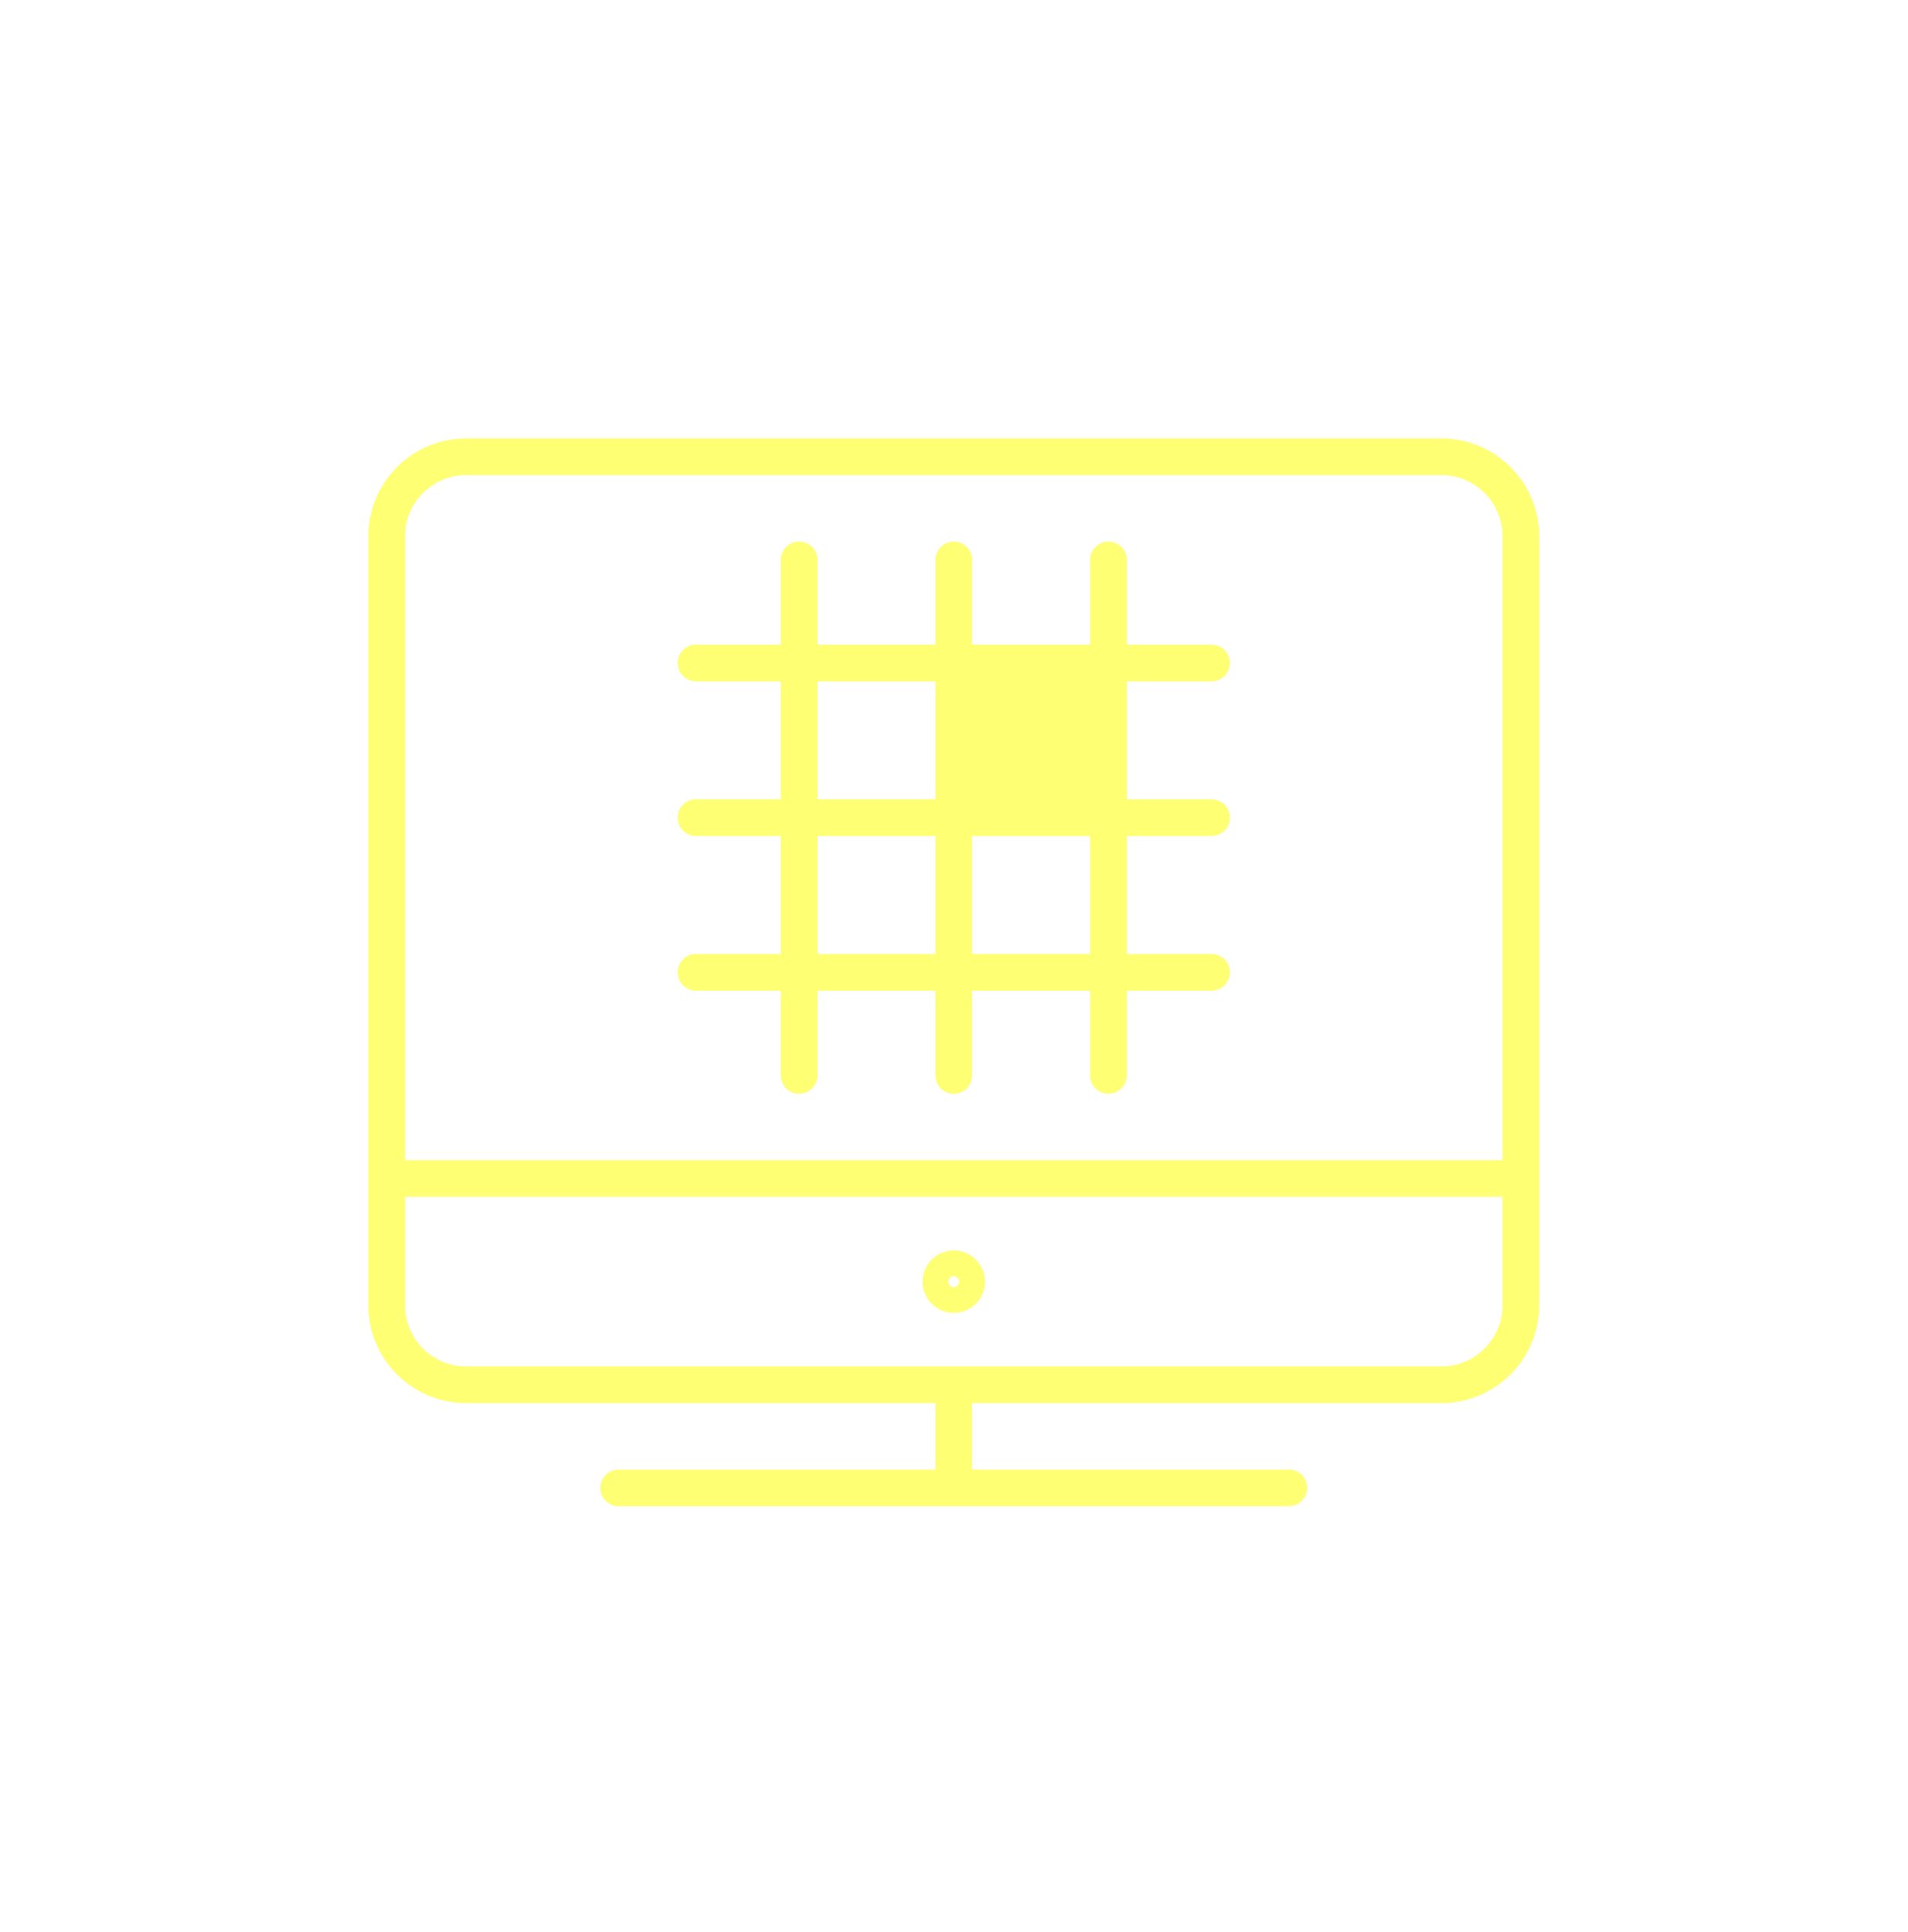
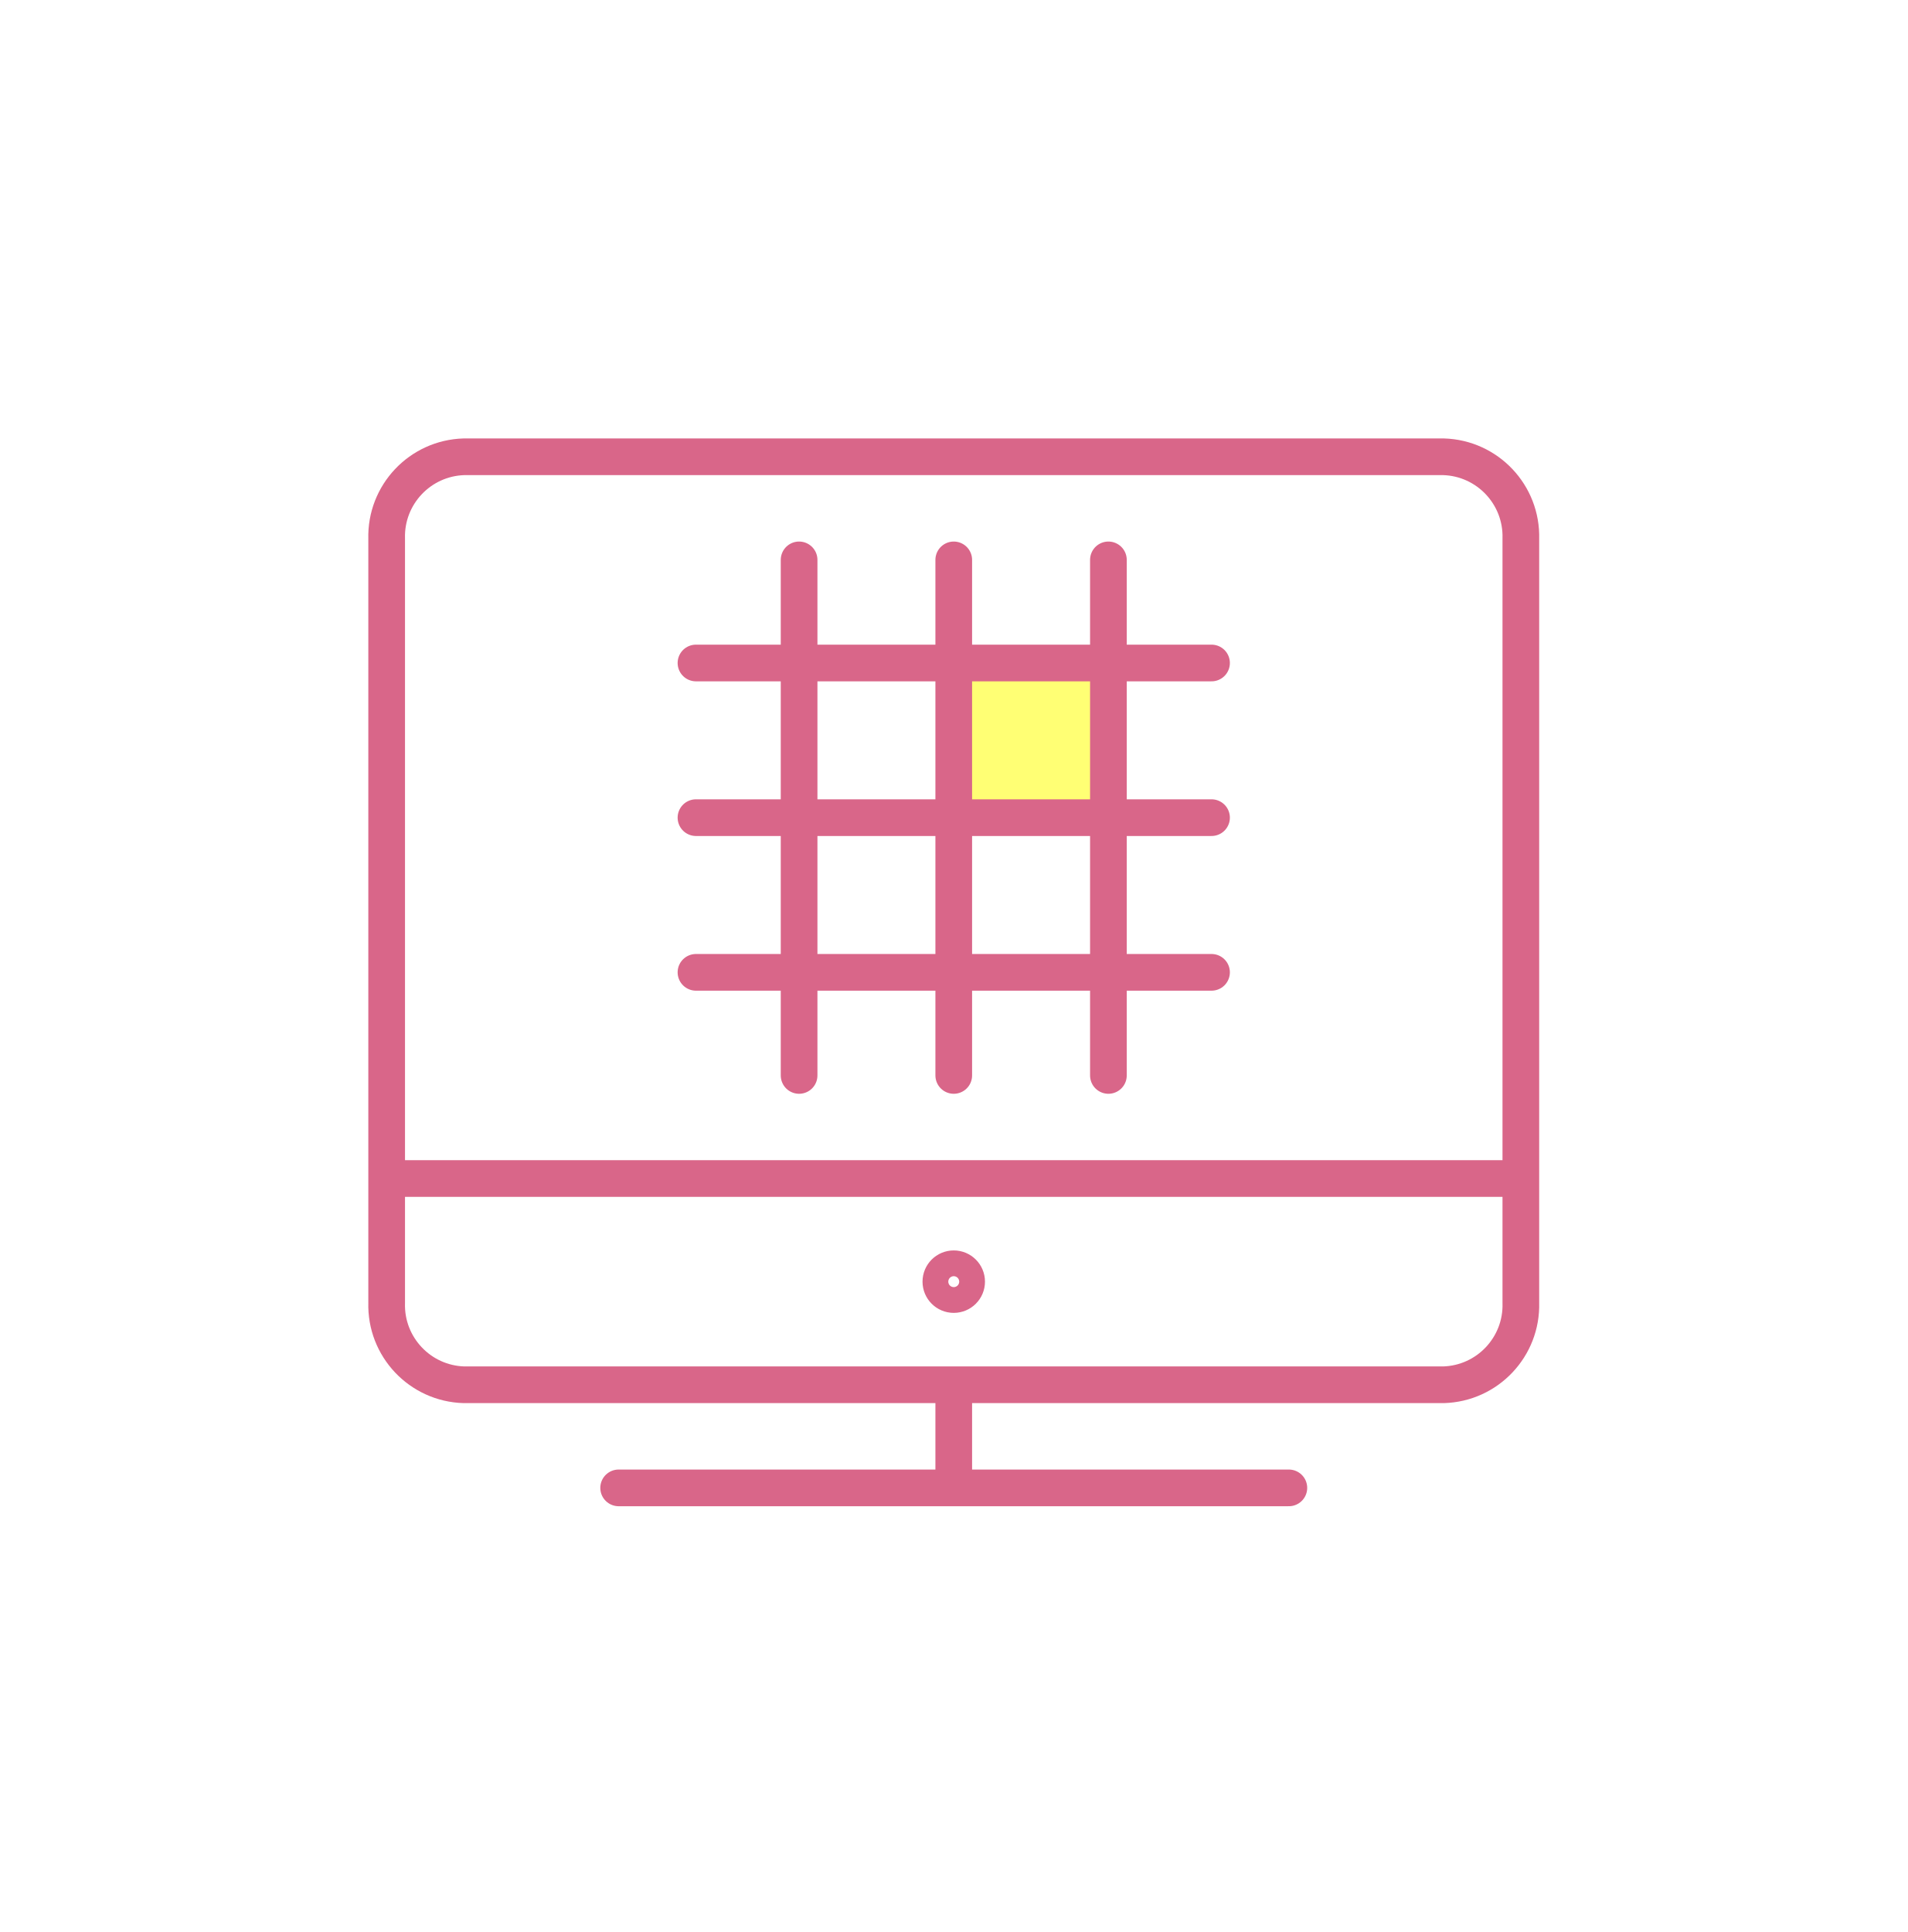
<svg xmlns="http://www.w3.org/2000/svg" width="78" height="79" viewBox="0 0 78 79" fill="none">
  <path d="M39 27.11V33.434H45.324V27.11H39Z" fill="#FFFF74" />
-   <path d="M25.297 60.84H52.703M39 56.624V60.84M15.811 48.191H62.189M32.676 22.894V43.975M39 22.894V27.11M39 43.975V33.434M45.324 22.894V27.11M45.324 43.975V33.434M28.459 39.759H49.541M28.459 33.434H39M49.541 33.434H45.324M28.459 27.11H39M49.541 27.11H45.324M39 27.11V33.434M39 27.11H45.324M39 33.434H45.324M45.324 33.434V27.11M62.189 53.274C62.241 55.072 60.825 56.572 59.027 56.624L18.973 56.624C17.175 56.572 15.759 55.072 15.811 53.274V22.027C15.76 20.23 17.175 18.73 18.973 18.678H59.027C60.825 18.73 62.24 20.23 62.189 22.027L62.189 53.274ZM39 51.88C39.291 51.88 39.527 52.116 39.527 52.407C39.527 52.699 39.291 52.934 39 52.934C38.709 52.934 38.473 52.699 38.473 52.407C38.473 52.116 38.709 51.88 39 51.88Z" stroke="#FFFF74" stroke-width="1.5" stroke-linecap="round" stroke-linejoin="round" />
+   <path d="M25.297 60.84H52.703M39 56.624V60.84M15.811 48.191H62.189M32.676 22.894V43.975M39 22.894V27.11M39 43.975V33.434M45.324 22.894V27.11M45.324 43.975V33.434M28.459 39.759H49.541M28.459 33.434H39M49.541 33.434H45.324M28.459 27.11H39M49.541 27.11H45.324M39 27.11V33.434M39 27.11H45.324M39 33.434H45.324M45.324 33.434V27.11M62.189 53.274C62.241 55.072 60.825 56.572 59.027 56.624L18.973 56.624C17.175 56.572 15.759 55.072 15.811 53.274V22.027C15.76 20.23 17.175 18.73 18.973 18.678H59.027C60.825 18.73 62.24 20.23 62.189 22.027L62.189 53.274ZM39 51.88C39.291 51.88 39.527 52.116 39.527 52.407C39.527 52.699 39.291 52.934 39 52.934C38.709 52.934 38.473 52.699 38.473 52.407C38.473 52.116 38.709 51.88 39 51.88Z" stroke="#D96689" stroke-width="1.5" stroke-linecap="round" stroke-linejoin="round" />
</svg>
